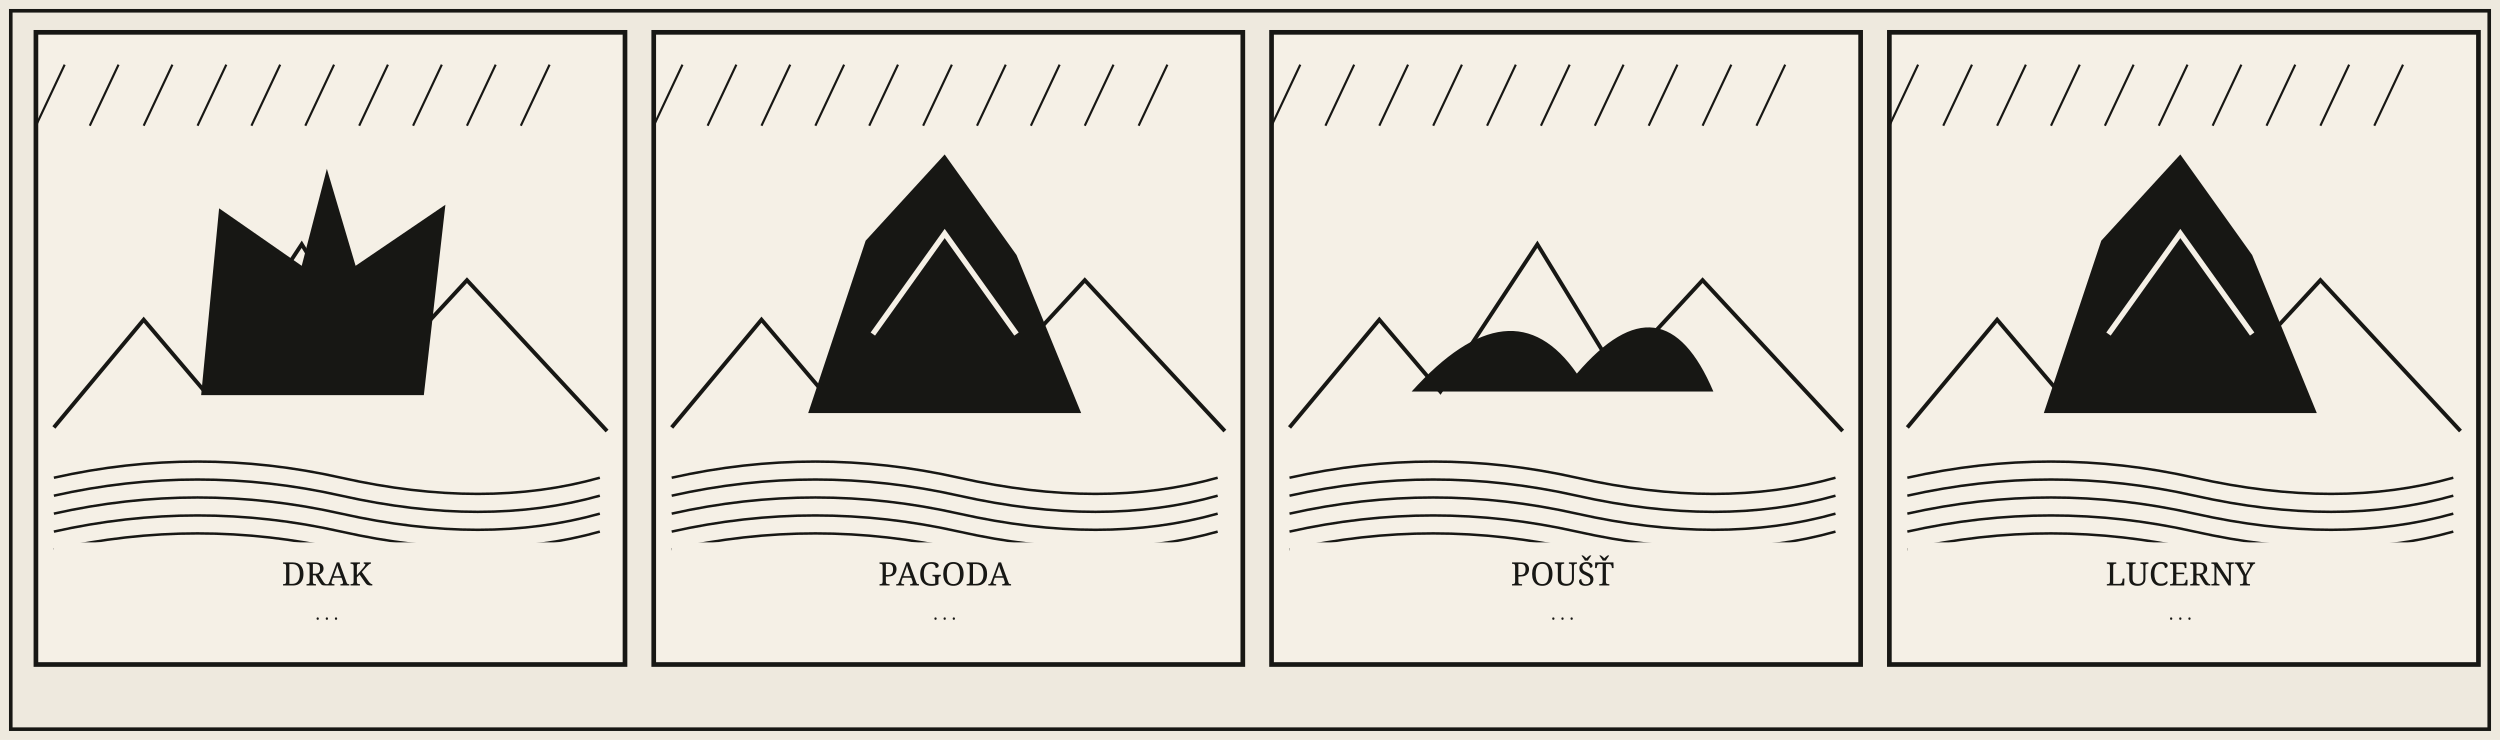
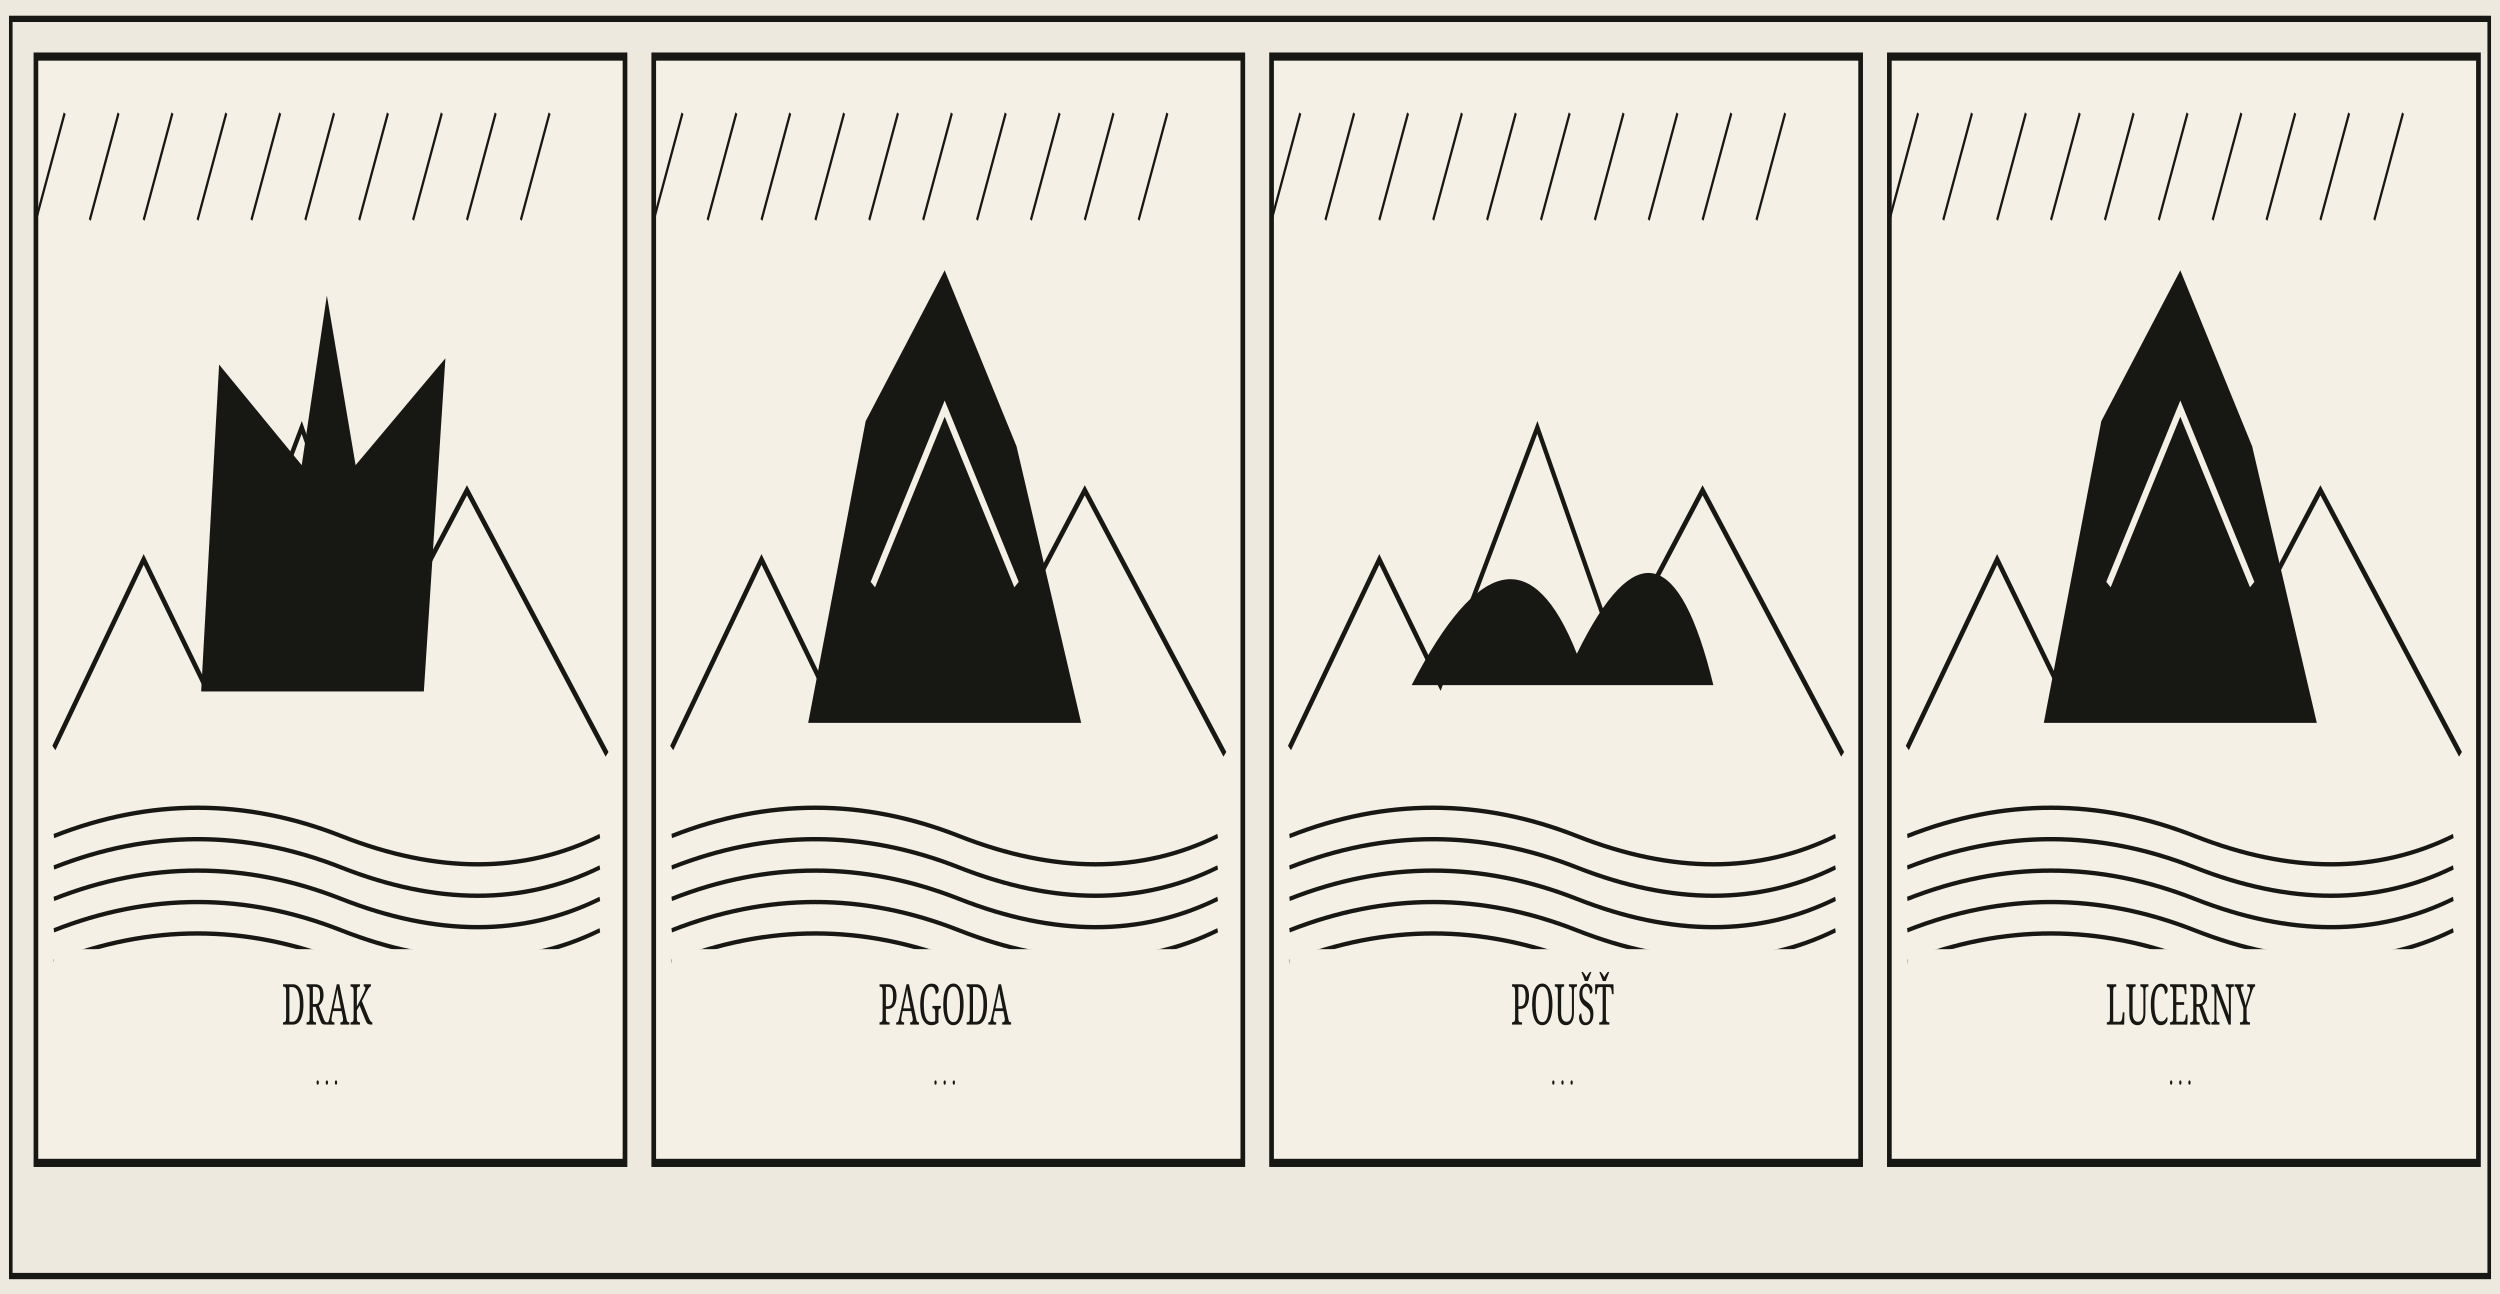
- <svg xmlns="http://www.w3.org/2000/svg" viewBox="0 0 696 206" role="img">
-   <rect width="696" height="206" fill="#eee9de" />
-   <rect x="3" y="3" width="690" height="200" fill="none" stroke="#171714" />
-   <g>
-     <rect x="10" y="9" width="164" height="176" fill="#f5f0e6" stroke="#171714" stroke-width="1.3" />
-     <path d="M18 18l-8 17" stroke="#171714" stroke-width=".6" />
-     <path d="M33 18l-8 17" stroke="#171714" stroke-width=".6" />
-     <path d="M48 18l-8 17" stroke="#171714" stroke-width=".6" />
-     <path d="M63 18l-8 17" stroke="#171714" stroke-width=".6" />
-     <path d="M78 18l-8 17" stroke="#171714" stroke-width=".6" />
-     <path d="M93 18l-8 17" stroke="#171714" stroke-width=".6" />
-     <path d="M108 18l-8 17" stroke="#171714" stroke-width=".6" />
-     <path d="M123 18l-8 17" stroke="#171714" stroke-width=".6" />
-     <path d="M138 18l-8 17" stroke="#171714" stroke-width=".6" />
-     <path d="M153 18l-8 17" stroke="#171714" stroke-width=".6" />
-     <path d="M15 119l25 -30 17 20 27 -41 22 36 24 -26 39 42" fill="none" stroke="#171714" stroke-width="1.1" />
-     <path d="M56 110L61 58L84 74L91 47L99 74L124 57L118 110Z" fill="#171714" />
-     <path d="M15 133q40 -9 80 0t72 0" fill="none" stroke="#171714" stroke-width=".7" />
-     <path d="M15 138q40 -9 80 0t72 0" fill="none" stroke="#171714" stroke-width=".7" />
-     <path d="M15 143q40 -9 80 0t72 0" fill="none" stroke="#171714" stroke-width=".7" />
-     <path d="M15 148q40 -9 80 0t72 0" fill="none" stroke="#171714" stroke-width=".7" />
-     <path d="M15 153q40 -9 80 0t72 0" fill="none" stroke="#171714" stroke-width=".7" />
-     <rect x="15" y="151" width="154" height="29" fill="#f5f0e6" />
-     <text x="91" y="163" text-anchor="middle" font-family="Georgia,serif" font-size="9" fill="#171714">DRAK</text>
-     <text x="91" y="174" text-anchor="middle" font-family="Georgia,serif" font-size="5" fill="#171714">· · ·</text>
-   </g>
-   <g>
-     <rect x="182" y="9" width="164" height="176" fill="#f5f0e6" stroke="#171714" stroke-width="1.3" />
-     <path d="M190 18l-8 17" stroke="#171714" stroke-width=".6" />
-     <path d="M205 18l-8 17" stroke="#171714" stroke-width=".6" />
-     <path d="M220 18l-8 17" stroke="#171714" stroke-width=".6" />
-     <path d="M235 18l-8 17" stroke="#171714" stroke-width=".6" />
-     <path d="M250 18l-8 17" stroke="#171714" stroke-width=".6" />
-     <path d="M265 18l-8 17" stroke="#171714" stroke-width=".6" />
-     <path d="M280 18l-8 17" stroke="#171714" stroke-width=".6" />
-     <path d="M295 18l-8 17" stroke="#171714" stroke-width=".6" />
-     <path d="M310 18l-8 17" stroke="#171714" stroke-width=".6" />
-     <path d="M325 18l-8 17" stroke="#171714" stroke-width=".6" />
-     <path d="M187 119l25 -30 17 20 27 -41 22 36 24 -26 39 42" fill="none" stroke="#171714" stroke-width="1.1" />
-     <path d="M225 115L241 67L263 43L283 71L301 115Z" fill="#171714" />
-     <path d="M243 93L263 65L283 93" stroke="#f5f0e6" fill="none" stroke-width="1.5" />
-     <path d="M187 133q40 -9 80 0t72 0" fill="none" stroke="#171714" stroke-width=".7" />
-     <path d="M187 138q40 -9 80 0t72 0" fill="none" stroke="#171714" stroke-width=".7" />
-     <path d="M187 143q40 -9 80 0t72 0" fill="none" stroke="#171714" stroke-width=".7" />
-     <path d="M187 148q40 -9 80 0t72 0" fill="none" stroke="#171714" stroke-width=".7" />
-     <path d="M187 153q40 -9 80 0t72 0" fill="none" stroke="#171714" stroke-width=".7" />
-     <rect x="187" y="151" width="154" height="29" fill="#f5f0e6" />
-     <text x="263" y="163" text-anchor="middle" font-family="Georgia,serif" font-size="9" fill="#171714">PAGODA</text>
-     <text x="263" y="174" text-anchor="middle" font-family="Georgia,serif" font-size="5" fill="#171714">· · ·</text>
-   </g>
-   <g>
-     <rect x="354" y="9" width="164" height="176" fill="#f5f0e6" stroke="#171714" stroke-width="1.3" />
-     <path d="M362 18l-8 17" stroke="#171714" stroke-width=".6" />
-     <path d="M377 18l-8 17" stroke="#171714" stroke-width=".6" />
-     <path d="M392 18l-8 17" stroke="#171714" stroke-width=".6" />
-     <path d="M407 18l-8 17" stroke="#171714" stroke-width=".6" />
-     <path d="M422 18l-8 17" stroke="#171714" stroke-width=".6" />
-     <path d="M437 18l-8 17" stroke="#171714" stroke-width=".6" />
-     <path d="M452 18l-8 17" stroke="#171714" stroke-width=".6" />
-     <path d="M467 18l-8 17" stroke="#171714" stroke-width=".6" />
-     <path d="M482 18l-8 17" stroke="#171714" stroke-width=".6" />
-     <path d="M497 18l-8 17" stroke="#171714" stroke-width=".6" />
-     <path d="M359 119l25 -30 17 20 27 -41 22 36 24 -26 39 42" fill="none" stroke="#171714" stroke-width="1.1" />
-     <path d="M393 109Q421 78 439 104Q463 76 477 109Z" fill="#171714" />
-     <path d="M359 133q40 -9 80 0t72 0" fill="none" stroke="#171714" stroke-width=".7" />
-     <path d="M359 138q40 -9 80 0t72 0" fill="none" stroke="#171714" stroke-width=".7" />
-     <path d="M359 143q40 -9 80 0t72 0" fill="none" stroke="#171714" stroke-width=".7" />
-     <path d="M359 148q40 -9 80 0t72 0" fill="none" stroke="#171714" stroke-width=".7" />
-     <path d="M359 153q40 -9 80 0t72 0" fill="none" stroke="#171714" stroke-width=".7" />
-     <rect x="359" y="151" width="154" height="29" fill="#f5f0e6" />
-     <text x="435" y="163" text-anchor="middle" font-family="Georgia,serif" font-size="9" fill="#171714">POUŠŤ</text>
-     <text x="435" y="174" text-anchor="middle" font-family="Georgia,serif" font-size="5" fill="#171714">· · ·</text>
-   </g>
-   <g>
-     <rect x="526" y="9" width="164" height="176" fill="#f5f0e6" stroke="#171714" stroke-width="1.3" />
-     <path d="M534 18l-8 17" stroke="#171714" stroke-width=".6" />
-     <path d="M549 18l-8 17" stroke="#171714" stroke-width=".6" />
-     <path d="M564 18l-8 17" stroke="#171714" stroke-width=".6" />
-     <path d="M579 18l-8 17" stroke="#171714" stroke-width=".6" />
-     <path d="M594 18l-8 17" stroke="#171714" stroke-width=".6" />
-     <path d="M609 18l-8 17" stroke="#171714" stroke-width=".6" />
-     <path d="M624 18l-8 17" stroke="#171714" stroke-width=".6" />
-     <path d="M639 18l-8 17" stroke="#171714" stroke-width=".6" />
-     <path d="M654 18l-8 17" stroke="#171714" stroke-width=".6" />
-     <path d="M669 18l-8 17" stroke="#171714" stroke-width=".6" />
-     <path d="M531 119l25 -30 17 20 27 -41 22 36 24 -26 39 42" fill="none" stroke="#171714" stroke-width="1.1" />
-     <path d="M569 115L585 67L607 43L627 71L645 115Z" fill="#171714" />
-     <path d="M587 93L607 65L627 93" stroke="#f5f0e6" fill="none" stroke-width="1.5" />
-     <path d="M531 133q40 -9 80 0t72 0" fill="none" stroke="#171714" stroke-width=".7" />
-     <path d="M531 138q40 -9 80 0t72 0" fill="none" stroke="#171714" stroke-width=".7" />
-     <path d="M531 143q40 -9 80 0t72 0" fill="none" stroke="#171714" stroke-width=".7" />
-     <path d="M531 148q40 -9 80 0t72 0" fill="none" stroke="#171714" stroke-width=".7" />
-     <path d="M531 153q40 -9 80 0t72 0" fill="none" stroke="#171714" stroke-width=".7" />
-     <rect x="531" y="151" width="154" height="29" fill="#f5f0e6" />
-     <text x="607" y="163" text-anchor="middle" font-family="Georgia,serif" font-size="9" fill="#171714">LUCERNY</text>
-     <text x="607" y="174" text-anchor="middle" font-family="Georgia,serif" font-size="5" fill="#171714">· · ·</text>
+ <svg xmlns="http://www.w3.org/2000/svg" viewBox="0 0 696 360" role="img">
+   <g transform="scale(1 1.75)">
+     <rect width="696" height="206" fill="#eee9de" />
+     <rect x="3" y="3" width="690" height="200" fill="none" stroke="#171714" />
+     <g>
+       <rect x="10" y="9" width="164" height="176" fill="#f5f0e6" stroke="#171714" stroke-width="1.3" />
+       <path d="M18 18l-8 17" stroke="#171714" stroke-width=".6" />
+       <path d="M33 18l-8 17" stroke="#171714" stroke-width=".6" />
+       <path d="M48 18l-8 17" stroke="#171714" stroke-width=".6" />
+       <path d="M63 18l-8 17" stroke="#171714" stroke-width=".6" />
+       <path d="M78 18l-8 17" stroke="#171714" stroke-width=".6" />
+       <path d="M93 18l-8 17" stroke="#171714" stroke-width=".6" />
+       <path d="M108 18l-8 17" stroke="#171714" stroke-width=".6" />
+       <path d="M123 18l-8 17" stroke="#171714" stroke-width=".6" />
+       <path d="M138 18l-8 17" stroke="#171714" stroke-width=".6" />
+       <path d="M153 18l-8 17" stroke="#171714" stroke-width=".6" />
+       <path d="M15 119l25 -30 17 20 27 -41 22 36 24 -26 39 42" fill="none" stroke="#171714" stroke-width="1.1" />
+       <path d="M56 110L61 58L84 74L91 47L99 74L124 57L118 110Z" fill="#171714" />
+       <path d="M15 133q40 -9 80 0t72 0" fill="none" stroke="#171714" stroke-width=".7" />
+       <path d="M15 138q40 -9 80 0t72 0" fill="none" stroke="#171714" stroke-width=".7" />
+       <path d="M15 143q40 -9 80 0t72 0" fill="none" stroke="#171714" stroke-width=".7" />
+       <path d="M15 148q40 -9 80 0t72 0" fill="none" stroke="#171714" stroke-width=".7" />
+       <path d="M15 153q40 -9 80 0t72 0" fill="none" stroke="#171714" stroke-width=".7" />
+       <rect x="15" y="151" width="154" height="29" fill="#f5f0e6" />
+       <text x="91" y="163" text-anchor="middle" font-family="Georgia,serif" font-size="9" fill="#171714">DRAK</text>
+       <text x="91" y="174" text-anchor="middle" font-family="Georgia,serif" font-size="5" fill="#171714">· · ·</text>
+     </g>
+     <g>
+       <rect x="182" y="9" width="164" height="176" fill="#f5f0e6" stroke="#171714" stroke-width="1.3" />
+       <path d="M190 18l-8 17" stroke="#171714" stroke-width=".6" />
+       <path d="M205 18l-8 17" stroke="#171714" stroke-width=".6" />
+       <path d="M220 18l-8 17" stroke="#171714" stroke-width=".6" />
+       <path d="M235 18l-8 17" stroke="#171714" stroke-width=".6" />
+       <path d="M250 18l-8 17" stroke="#171714" stroke-width=".6" />
+       <path d="M265 18l-8 17" stroke="#171714" stroke-width=".6" />
+       <path d="M280 18l-8 17" stroke="#171714" stroke-width=".6" />
+       <path d="M295 18l-8 17" stroke="#171714" stroke-width=".6" />
+       <path d="M310 18l-8 17" stroke="#171714" stroke-width=".6" />
+       <path d="M325 18l-8 17" stroke="#171714" stroke-width=".6" />
+       <path d="M187 119l25 -30 17 20 27 -41 22 36 24 -26 39 42" fill="none" stroke="#171714" stroke-width="1.1" />
+       <path d="M225 115L241 67L263 43L283 71L301 115Z" fill="#171714" />
+       <path d="M243 93L263 65L283 93" stroke="#f5f0e6" fill="none" stroke-width="1.5" />
+       <path d="M187 133q40 -9 80 0t72 0" fill="none" stroke="#171714" stroke-width=".7" />
+       <path d="M187 138q40 -9 80 0t72 0" fill="none" stroke="#171714" stroke-width=".7" />
+       <path d="M187 143q40 -9 80 0t72 0" fill="none" stroke="#171714" stroke-width=".7" />
+       <path d="M187 148q40 -9 80 0t72 0" fill="none" stroke="#171714" stroke-width=".7" />
+       <path d="M187 153q40 -9 80 0t72 0" fill="none" stroke="#171714" stroke-width=".7" />
+       <rect x="187" y="151" width="154" height="29" fill="#f5f0e6" />
+       <text x="263" y="163" text-anchor="middle" font-family="Georgia,serif" font-size="9" fill="#171714">PAGODA</text>
+       <text x="263" y="174" text-anchor="middle" font-family="Georgia,serif" font-size="5" fill="#171714">· · ·</text>
+     </g>
+     <g>
+       <rect x="354" y="9" width="164" height="176" fill="#f5f0e6" stroke="#171714" stroke-width="1.3" />
+       <path d="M362 18l-8 17" stroke="#171714" stroke-width=".6" />
+       <path d="M377 18l-8 17" stroke="#171714" stroke-width=".6" />
+       <path d="M392 18l-8 17" stroke="#171714" stroke-width=".6" />
+       <path d="M407 18l-8 17" stroke="#171714" stroke-width=".6" />
+       <path d="M422 18l-8 17" stroke="#171714" stroke-width=".6" />
+       <path d="M437 18l-8 17" stroke="#171714" stroke-width=".6" />
+       <path d="M452 18l-8 17" stroke="#171714" stroke-width=".6" />
+       <path d="M467 18l-8 17" stroke="#171714" stroke-width=".6" />
+       <path d="M482 18l-8 17" stroke="#171714" stroke-width=".6" />
+       <path d="M497 18l-8 17" stroke="#171714" stroke-width=".6" />
+       <path d="M359 119l25 -30 17 20 27 -41 22 36 24 -26 39 42" fill="none" stroke="#171714" stroke-width="1.1" />
+       <path d="M393 109Q421 78 439 104Q463 76 477 109Z" fill="#171714" />
+       <path d="M359 133q40 -9 80 0t72 0" fill="none" stroke="#171714" stroke-width=".7" />
+       <path d="M359 138q40 -9 80 0t72 0" fill="none" stroke="#171714" stroke-width=".7" />
+       <path d="M359 143q40 -9 80 0t72 0" fill="none" stroke="#171714" stroke-width=".7" />
+       <path d="M359 148q40 -9 80 0t72 0" fill="none" stroke="#171714" stroke-width=".7" />
+       <path d="M359 153q40 -9 80 0t72 0" fill="none" stroke="#171714" stroke-width=".7" />
+       <rect x="359" y="151" width="154" height="29" fill="#f5f0e6" />
+       <text x="435" y="163" text-anchor="middle" font-family="Georgia,serif" font-size="9" fill="#171714">POUŠŤ</text>
+       <text x="435" y="174" text-anchor="middle" font-family="Georgia,serif" font-size="5" fill="#171714">· · ·</text>
+     </g>
+     <g>
+       <rect x="526" y="9" width="164" height="176" fill="#f5f0e6" stroke="#171714" stroke-width="1.3" />
+       <path d="M534 18l-8 17" stroke="#171714" stroke-width=".6" />
+       <path d="M549 18l-8 17" stroke="#171714" stroke-width=".6" />
+       <path d="M564 18l-8 17" stroke="#171714" stroke-width=".6" />
+       <path d="M579 18l-8 17" stroke="#171714" stroke-width=".6" />
+       <path d="M594 18l-8 17" stroke="#171714" stroke-width=".6" />
+       <path d="M609 18l-8 17" stroke="#171714" stroke-width=".6" />
+       <path d="M624 18l-8 17" stroke="#171714" stroke-width=".6" />
+       <path d="M639 18l-8 17" stroke="#171714" stroke-width=".6" />
+       <path d="M654 18l-8 17" stroke="#171714" stroke-width=".6" />
+       <path d="M669 18l-8 17" stroke="#171714" stroke-width=".6" />
+       <path d="M531 119l25 -30 17 20 27 -41 22 36 24 -26 39 42" fill="none" stroke="#171714" stroke-width="1.1" />
+       <path d="M569 115L585 67L607 43L627 71L645 115Z" fill="#171714" />
+       <path d="M587 93L607 65L627 93" stroke="#f5f0e6" fill="none" stroke-width="1.5" />
+       <path d="M531 133q40 -9 80 0t72 0" fill="none" stroke="#171714" stroke-width=".7" />
+       <path d="M531 138q40 -9 80 0t72 0" fill="none" stroke="#171714" stroke-width=".7" />
+       <path d="M531 143q40 -9 80 0t72 0" fill="none" stroke="#171714" stroke-width=".7" />
+       <path d="M531 148q40 -9 80 0t72 0" fill="none" stroke="#171714" stroke-width=".7" />
+       <path d="M531 153q40 -9 80 0t72 0" fill="none" stroke="#171714" stroke-width=".7" />
+       <rect x="531" y="151" width="154" height="29" fill="#f5f0e6" />
+       <text x="607" y="163" text-anchor="middle" font-family="Georgia,serif" font-size="9" fill="#171714">LUCERNY</text>
+       <text x="607" y="174" text-anchor="middle" font-family="Georgia,serif" font-size="5" fill="#171714">· · ·</text>
+     </g>
  </g>
</svg>
